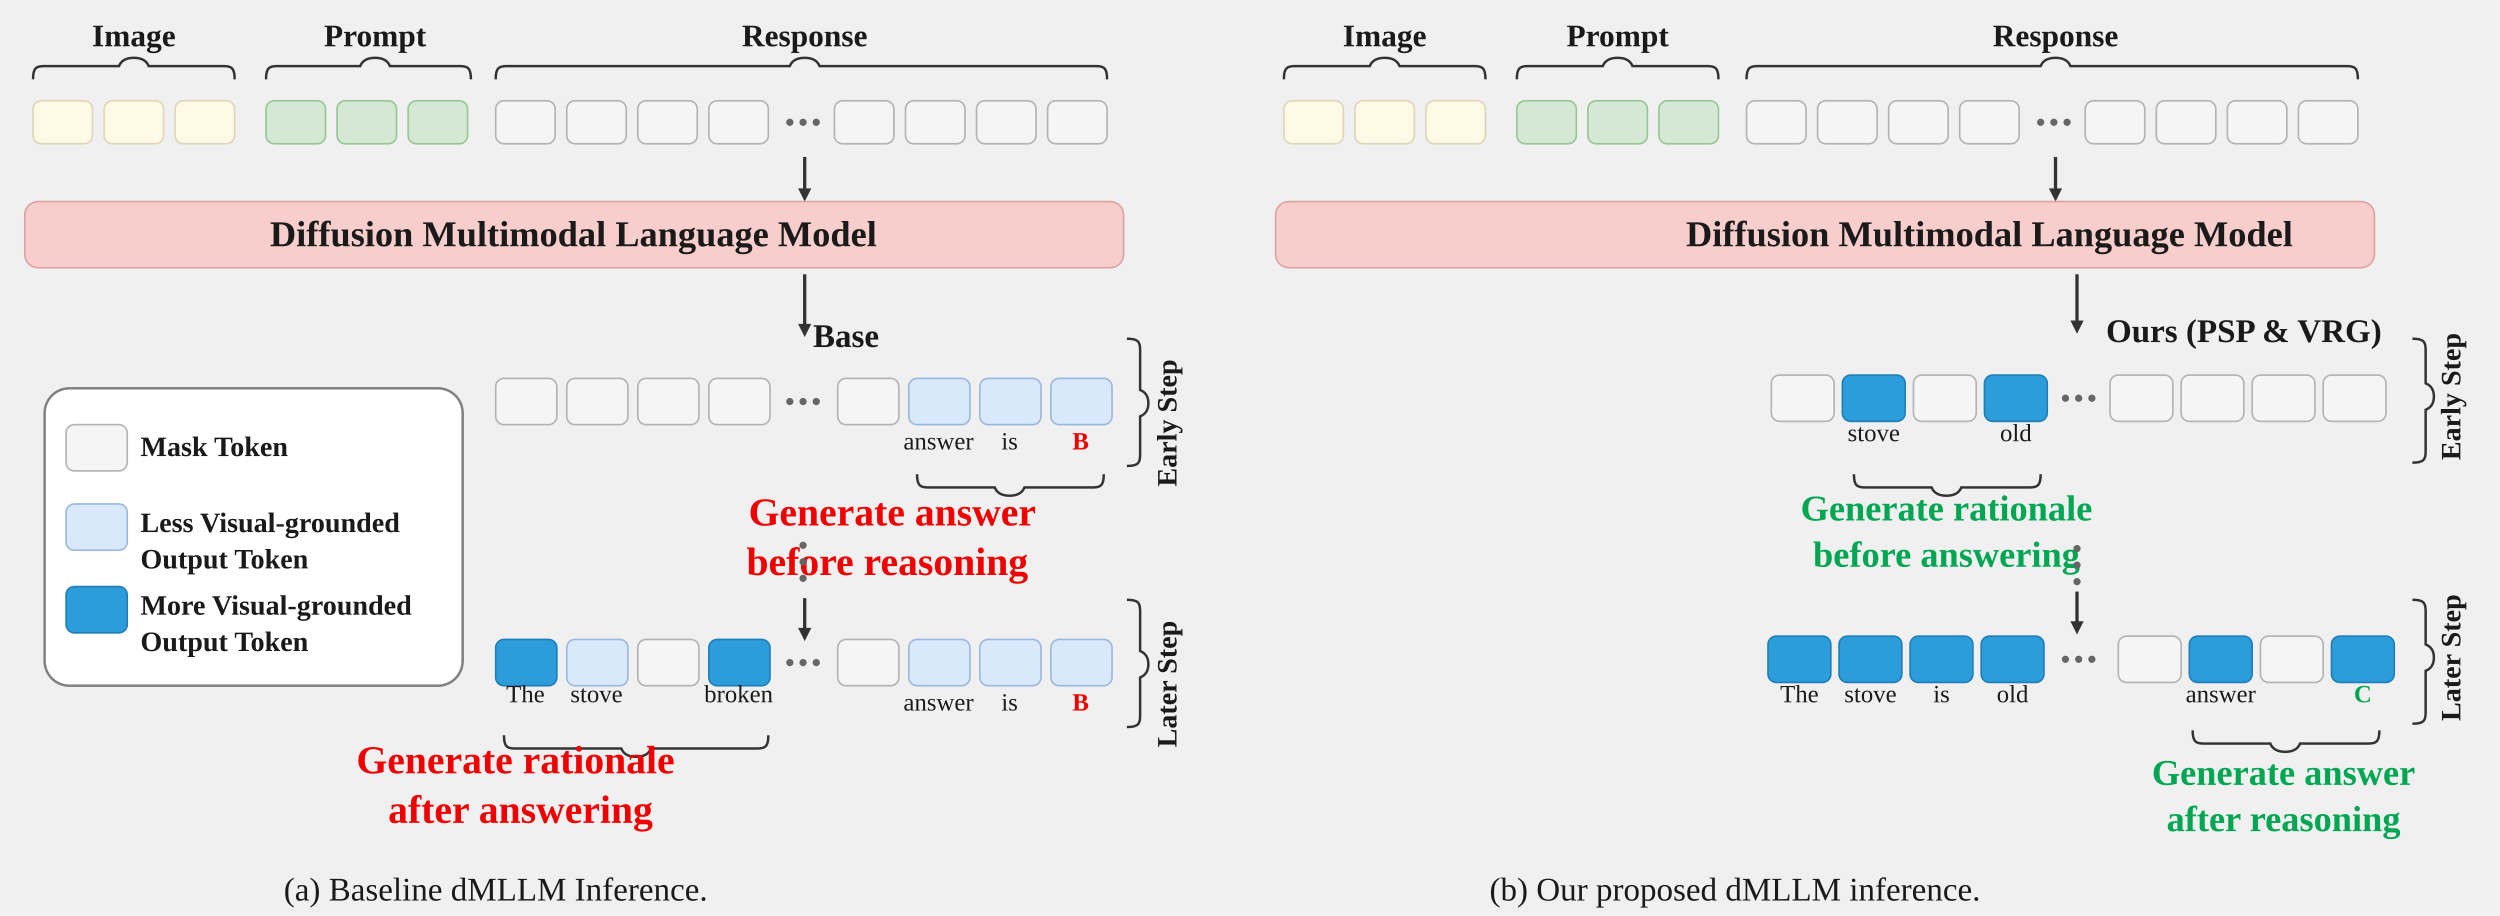
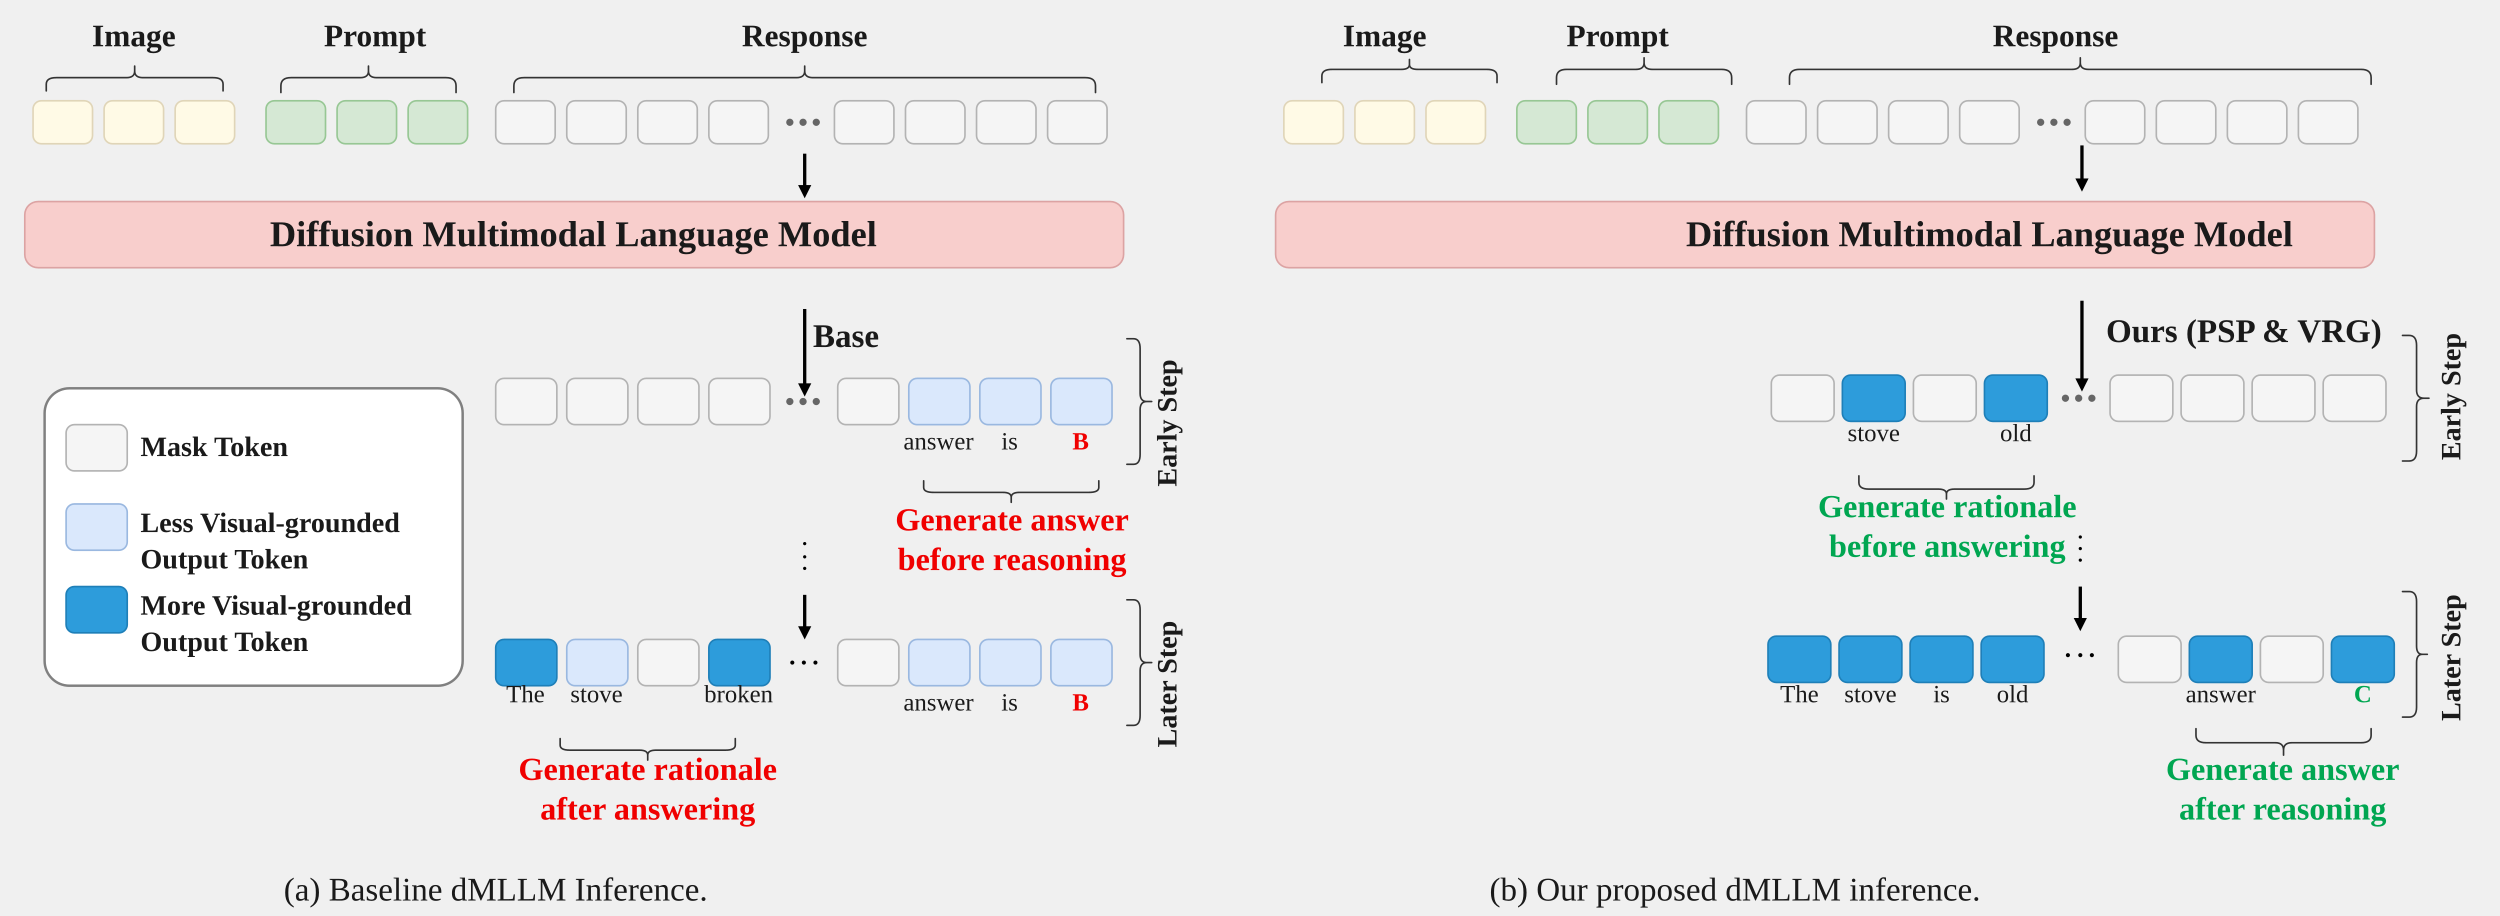
<svg xmlns="http://www.w3.org/2000/svg" width="1513" height="554" viewBox="0 0 1513 554">
  <defs>
    <marker id="arr-k" markerWidth="10" markerHeight="10" refX="5" refY="5" orient="auto" markerUnits="userSpaceOnUse">
-       <path d="M1,1 L9,5 L1,9 Z" fill="#333333" />
+       <path d="M1,1 L9,5 L1,9 Z" fill="#000000" />
    </marker>
  </defs>
  <text x="81" y="28" font-family="Times New Roman, serif" font-size="19" font-weight="700" fill="#1a1a1a" text-anchor="middle">Image</text>
  <text x="227" y="28" font-family="Times New Roman, serif" font-size="19" font-weight="700" fill="#1a1a1a" text-anchor="middle">Prompt</text>
  <text x="487" y="28" font-family="Times New Roman, serif" font-size="19" font-weight="700" fill="#1a1a1a" text-anchor="middle">Response</text>
-   <path d="M 20 48 c 0 -7 2 -8 7 -8 L 72 40 q 2 -5 9 -5 q 7 0 9 5 L 135 40 c 5 0 7 1 7 8" fill="none" stroke="#333333" stroke-width="1.5" />
-   <path d="M 161 48 c 0 -7 2 -8 7 -8 L 218 40 q 2 -5 9 -5 q 7 0 9 5 L 278 40 c 5 0 7 1 7 8" fill="none" stroke="#333333" stroke-width="1.5" />
-   <path d="M 300 48 c 0 -7 2 -8 7 -8 L 478 40 q 2 -5 9 -5 q 7 0 9 5 L 663 40 c 5 0 7 1 7 8" fill="none" stroke="#333333" stroke-width="1.5" />
+   <path id="brace-top-left-image" d="M 28 55 L 28 51 C 28 48.333 30 47 34 47 L 76.5 47 C 79.833 47 81.5 45.667 81.5 43 L 81.5 40 M 81.5 40 L 81.5 43 C 81.5 45.667 83.167 47 86.5 47 L 129 47 C 133 47 135 48.333 135 51 L 135 55" fill="none" stroke="#333333" stroke-width="1" stroke-linecap="round" data-primitive-kind="brace" data-brace-orientation="over" data-brace-x="28" data-brace-y="55" data-brace-length="107" data-brace-depth="15" data-brace-cusp-offset="53.5" data-brace-terminal="4" data-brace-shoulder="8" data-brace-outer-radius="6" data-brace-cusp-radius="5" data-brace-cusp-neck="12" />
+   <path id="brace-top-left-prompt" d="M 170 56 L 170 52 C 170 48.667 172 47 176 47 L 218 47 C 221.333 47 223 45.667 223 43 L 223 40 M 223 40 L 223 43 C 223 45.667 224.667 47 228 47 L 270 47 C 274 47 276 48.667 276 52 L 276 56" fill="none" stroke="#333333" stroke-width="1" stroke-linecap="round" data-primitive-kind="brace" data-brace-orientation="over" data-brace-x="170" data-brace-y="56" data-brace-length="106" data-brace-depth="16" data-brace-cusp-offset="53" data-brace-terminal="4" data-brace-shoulder="9" data-brace-outer-radius="6" data-brace-cusp-radius="5" data-brace-cusp-neck="13" />
+   <path id="brace-top-left-response" d="M 311 56 L 311 52 C 311 48.667 313 47 317 47 L 482 47 C 485.333 47 487 45.667 487 43 L 487 40 M 487 40 L 487 43 C 487 45.667 488.667 47 492 47 L 657 47 C 661 47 663 48.667 663 52 L 663 56" fill="none" stroke="#333333" stroke-width="1" stroke-linecap="round" data-primitive-kind="brace" data-brace-orientation="over" data-brace-x="311" data-brace-y="56" data-brace-length="352" data-brace-depth="16" data-brace-cusp-offset="176" data-brace-terminal="4" data-brace-shoulder="9" data-brace-outer-radius="6" data-brace-cusp-radius="5" data-brace-cusp-neck="13" />
  <rect x="20" y="61" width="36" height="26" rx="5" fill="#FFFAE6" stroke="#E0D5B8" />
  <rect x="63" y="61" width="36" height="26" rx="5" fill="#FFFAE6" stroke="#E0D5B8" />
  <rect x="106" y="61" width="36" height="26" rx="5" fill="#FFFAE6" stroke="#E0D5B8" />
  <rect x="161" y="61" width="36" height="26" rx="5" fill="#D5E8D4" stroke="#97C794" />
  <rect x="204" y="61" width="36" height="26" rx="5" fill="#D5E8D4" stroke="#97C794" />
  <rect x="247" y="61" width="36" height="26" rx="5" fill="#D5E8D4" stroke="#97C794" />
  <rect x="300" y="61" width="36" height="26" rx="5" fill="#F5F5F5" stroke="#B3B3B3" />
  <rect x="343" y="61" width="36" height="26" rx="5" fill="#F5F5F5" stroke="#B3B3B3" />
  <rect x="386" y="61" width="36" height="26" rx="5" fill="#F5F5F5" stroke="#B3B3B3" />
  <rect x="429" y="61" width="36" height="26" rx="5" fill="#F5F5F5" stroke="#B3B3B3" />
  <circle cx="478" cy="74" r="2.2" fill="#666666" />
  <circle cx="486" cy="74" r="2.2" fill="#666666" />
  <circle cx="494" cy="74" r="2.2" fill="#666666" />
  <rect x="505" y="61" width="36" height="26" rx="5" fill="#F5F5F5" stroke="#B3B3B3" />
  <rect x="548" y="61" width="36" height="26" rx="5" fill="#F5F5F5" stroke="#B3B3B3" />
  <rect x="591" y="61" width="36" height="26" rx="5" fill="#F5F5F5" stroke="#B3B3B3" />
  <rect x="634" y="61" width="36" height="26" rx="5" fill="#F5F5F5" stroke="#B3B3B3" />
-   <line x1="487" y1="95" x2="487" y2="118" stroke="#333333" stroke-width="2" marker-end="url(#arr-k)" />
+   <line id="arrow-left-input-to-model" x1="487" y1="93" x2="487" y2="116" stroke="#000000" stroke-width="2" marker-end="url(#arr-k)" />
  <rect x="15" y="122" width="665" height="40" rx="8" fill="#F8CECC" stroke="#DCA3A3" />
  <text x="347" y="149" font-family="Times New Roman, serif" font-size="22" font-weight="700" fill="#1a1a1a" text-anchor="middle">Diffusion Multimodal Language Model</text>
-   <line x1="487" y1="166" x2="487" y2="200" stroke="#333333" stroke-width="2" marker-end="url(#arr-k)" />
+   <line id="arrow-left-model-to-early-step" x1="487" y1="187" x2="487" y2="236" stroke="#000000" stroke-width="2" marker-end="url(#arr-k)" />
  <text x="512" y="210" font-family="Times New Roman, serif" font-size="20" font-weight="700" fill="#1a1a1a" text-anchor="middle">Base</text>
  <rect x="300" y="229" width="37" height="28" rx="5" fill="#F5F5F5" stroke="#B3B3B3" />
  <rect x="343" y="229" width="37" height="28" rx="5" fill="#F5F5F5" stroke="#B3B3B3" />
  <rect x="386" y="229" width="37" height="28" rx="5" fill="#F5F5F5" stroke="#B3B3B3" />
  <rect x="429" y="229" width="37" height="28" rx="5" fill="#F5F5F5" stroke="#B3B3B3" />
  <circle cx="478" cy="243" r="2.2" fill="#666666" />
  <circle cx="486" cy="243" r="2.2" fill="#666666" />
  <circle cx="494" cy="243" r="2.2" fill="#666666" />
  <rect x="507" y="229" width="37" height="28" rx="5" fill="#F5F5F5" stroke="#B3B3B3" />
  <rect x="550" y="229" width="37" height="28" rx="5" fill="#DAE8FC" stroke="#9AB8E0" />
  <rect x="593" y="229" width="37" height="28" rx="5" fill="#DAE8FC" stroke="#9AB8E0" />
  <rect x="636" y="229" width="37" height="28" rx="5" fill="#DAE8FC" stroke="#9AB8E0" />
  <text x="568" y="272" font-family="Times New Roman, serif" font-size="15" fill="#1a1a1a" text-anchor="middle">answer</text>
  <text x="611" y="272" font-family="Times New Roman, serif" font-size="15" fill="#1a1a1a" text-anchor="middle">is</text>
  <text x="654" y="272" font-family="Times New Roman, serif" font-size="15" font-weight="700" fill="#F00000" text-anchor="middle">B</text>
-   <path d="M 555 287 c 0 7 2 8 7 8 L 602 295 q 2 5 9 5 q 7 0 9 -5 L 661 295 c 5 0 7 -1 7 -8" fill="none" stroke="#333333" stroke-width="1.5" />
-   <text x="712" y="256" font-family="Times New Roman, serif" font-size="17" font-weight="700" fill="#1a1a1a" text-anchor="middle" transform="rotate(270 712 256)">Early Step</text>
-   <path d="M 682 205 c 7 0 8 2 8 7 L 690 236 q 5 2 5 8 q 0 6 -5 8 L 690 275 c 0 5 -1 7 -8 7" fill="none" stroke="#333333" stroke-width="1.5" />
-   <text x="540" y="318" font-family="Times New Roman, serif" font-size="24" font-weight="700" fill="#F00000" text-anchor="middle">Generate answer</text>
-   <text x="537" y="348" font-family="Times New Roman, serif" font-size="24" font-weight="700" fill="#F00000" text-anchor="middle">before reasoning</text>
-   <circle cx="486" cy="330" r="2.2" fill="#666666" />
-   <circle cx="486" cy="340" r="2.2" fill="#666666" />
-   <circle cx="486" cy="350" r="2.2" fill="#666666" />
-   <line x1="487" y1="362" x2="487" y2="384" stroke="#333333" stroke-width="2" marker-end="url(#arr-k)" />
+   <path id="brace-left-early-answer-under" d="M 559 291 L 559 295 C 559 297 561 298 565 298 L 607 298 C 610.333 298 612 299 612 301 L 612 304 M 612 304 L 612 301 C 612 299 613.667 298 617 298 L 659 298 C 663 298 665 297 665 295 L 665 291" fill="none" stroke="#333333" stroke-width="1" stroke-linecap="round" data-primitive-kind="brace" data-brace-orientation="under" data-brace-x="559" data-brace-y="291" data-brace-length="106" data-brace-depth="13" data-brace-cusp-offset="53" data-brace-terminal="4" data-brace-shoulder="7" data-brace-outer-radius="6" data-brace-cusp-radius="5" data-brace-cusp-neck="10" />
+   <text x="712" y="256" font-family="Times New Roman, serif" font-size="17" font-weight="700" fill="#1a1a1a" text-anchor="middle" transform="rotate(270 712 256)" data-text-box-height="84">Early Step</text>
+   <path id="brace-left-early-step-side" d="M 682 205 L 686 205 C 688.667 205 690 207 690 211 L 690 238 C 690 241.333 691.333 243 694 243 L 697 243 M 697 243 L 694 243 C 691.333 243 690 244.667 690 248 L 690 275 C 690 279 688.667 281 686 281 L 682 281" fill="none" stroke="#333333" stroke-width="1" stroke-linecap="round" data-primitive-kind="brace" data-brace-orientation="right" data-brace-x="682" data-brace-y="205" data-brace-length="76" data-brace-depth="15" data-brace-cusp-offset="38" data-brace-terminal="4" data-brace-shoulder="8" data-brace-outer-radius="6" data-brace-cusp-radius="5" data-brace-cusp-neck="12" />
+   <text id="caption-left-early-line1" x="612.5" y="321" font-family="Times New Roman, serif" font-size="19.5" font-weight="700" fill="#F00000" text-anchor="middle" data-role="caption" data-caption-group="caption-left-early" data-clearance-targets="brace-left-early-answer-under,ellipsis-left-transition-dot-1,ellipsis-left-transition-dot-2,ellipsis-left-transition-dot-3,arrow-left-to-later-step">Generate answer</text>
+   <text id="caption-left-early-line2" x="612.5" y="345" font-family="Times New Roman, serif" font-size="19.5" font-weight="700" fill="#F00000" text-anchor="middle" data-role="caption" data-caption-group="caption-left-early" data-clearance-targets="brace-left-early-answer-under,ellipsis-left-transition-dot-1,ellipsis-left-transition-dot-2,ellipsis-left-transition-dot-3,arrow-left-to-later-step">before reasoning</text>
+   <circle id="ellipsis-left-transition-dot-1" cx="487" cy="329" r="1" fill="#000000" />
+   <circle id="ellipsis-left-transition-dot-2" cx="487" cy="337" r="1" fill="#000000" />
+   <circle id="ellipsis-left-transition-dot-3" cx="487" cy="344" r="1" fill="#000000" />
+   <line id="arrow-left-to-later-step" x1="487" y1="360" x2="487" y2="383" stroke="#000000" stroke-width="2" marker-end="url(#arr-k)" />
  <rect x="300" y="387" width="37" height="28" rx="5" fill="#2D9CDB" stroke="#1E7FB8" />
  <rect x="343" y="387" width="37" height="28" rx="5" fill="#DAE8FC" stroke="#9AB8E0" />
  <rect x="386" y="387" width="37" height="28" rx="5" fill="#F5F5F5" stroke="#B3B3B3" />
  <rect x="429" y="387" width="37" height="28" rx="5" fill="#2D9CDB" stroke="#1E7FB8" />
-   <circle cx="478" cy="401" r="2.2" fill="#666666" />
-   <circle cx="486" cy="401" r="2.2" fill="#666666" />
-   <circle cx="494" cy="401" r="2.2" fill="#666666" />
+   <circle id="ellipsis-left-later-row-dot-1" cx="479.5" cy="401" r="1.25" fill="#000000" />
+   <circle id="ellipsis-left-later-row-dot-2" cx="486.5" cy="401" r="1.25" fill="#000000" />
+   <circle id="ellipsis-left-later-row-dot-3" cx="493.5" cy="401" r="1.25" fill="#000000" />
  <rect x="507" y="387" width="37" height="28" rx="5" fill="#F5F5F5" stroke="#B3B3B3" />
  <rect x="550" y="387" width="37" height="28" rx="5" fill="#DAE8FC" stroke="#9AB8E0" />
  <rect x="593" y="387" width="37" height="28" rx="5" fill="#DAE8FC" stroke="#9AB8E0" />
  <rect x="636" y="387" width="37" height="28" rx="5" fill="#DAE8FC" stroke="#9AB8E0" />
  <text x="318" y="425" font-family="Times New Roman, serif" font-size="15" fill="#1a1a1a" text-anchor="middle">The</text>
  <text x="361" y="425" font-family="Times New Roman, serif" font-size="15" fill="#1a1a1a" text-anchor="middle">stove</text>
  <text x="447" y="425" font-family="Times New Roman, serif" font-size="15" fill="#1a1a1a" text-anchor="middle">broken</text>
  <text x="568" y="430" font-family="Times New Roman, serif" font-size="15" fill="#1a1a1a" text-anchor="middle">answer</text>
  <text x="611" y="430" font-family="Times New Roman, serif" font-size="15" fill="#1a1a1a" text-anchor="middle">is</text>
  <text x="654" y="430" font-family="Times New Roman, serif" font-size="15" font-weight="700" fill="#F00000" text-anchor="middle">B</text>
-   <path d="M 305 445 c 0 7 2 8 7 8 L 376 453 q 2 5 9 5 q 7 0 9 -5 L 458 453 c 5 0 7 -1 7 -8" fill="none" stroke="#333333" stroke-width="1.5" />
-   <text x="712" y="414" font-family="Times New Roman, serif" font-size="17" font-weight="700" fill="#1a1a1a" text-anchor="middle" transform="rotate(270 712 414)">Later Step</text>
-   <path d="M 682 363 c 7 0 8 2 8 7 L 690 394 q 5 2 5 8 q 0 6 -5 8 L 690 433 c 0 5 -1 7 -8 7" fill="none" stroke="#333333" stroke-width="1.5" />
-   <text x="312" y="468" font-family="Times New Roman, serif" font-size="24" font-weight="700" fill="#F00000" text-anchor="middle">Generate rationale</text>
-   <text x="315" y="498" font-family="Times New Roman, serif" font-size="24" font-weight="700" fill="#F00000" text-anchor="middle">after answering</text>
+   <path id="brace-left-later-rationale-under" d="M 339 447 L 339 451 C 339 453 341 454 345 454 L 387 454 C 390.333 454 392 455 392 457 L 392 460 M 392 460 L 392 457 C 392 455 393.667 454 397 454 L 439 454 C 443 454 445 453 445 451 L 445 447" fill="none" stroke="#333333" stroke-width="1" stroke-linecap="round" data-primitive-kind="brace" data-brace-orientation="under" data-brace-x="339" data-brace-y="447" data-brace-length="106" data-brace-depth="13" data-brace-cusp-offset="53" data-brace-terminal="4" data-brace-shoulder="7" data-brace-outer-radius="6" data-brace-cusp-radius="5" data-brace-cusp-neck="10" />
+   <text x="712" y="414" font-family="Times New Roman, serif" font-size="17" font-weight="700" fill="#1a1a1a" text-anchor="middle" transform="rotate(270 712 414)" data-text-box-height="84">Later Step</text>
+   <path id="brace-left-later-step-side" d="M 682 363 L 686 363 C 688.667 363 690 365 690 369 L 690 396 C 690 399.333 691.333 401 694 401 L 697 401 M 697 401 L 694 401 C 691.333 401 690 402.667 690 406 L 690 433 C 690 437 688.667 439 686 439 L 682 439" fill="none" stroke="#333333" stroke-width="1" stroke-linecap="round" data-primitive-kind="brace" data-brace-orientation="right" data-brace-x="682" data-brace-y="363" data-brace-length="76" data-brace-depth="15" data-brace-cusp-offset="38" data-brace-terminal="4" data-brace-shoulder="8" data-brace-outer-radius="6" data-brace-cusp-radius="5" data-brace-cusp-neck="12" />
+   <text id="caption-left-later-line1" x="392" y="472" font-family="Times New Roman, serif" font-size="19.5" font-weight="700" fill="#F00000" text-anchor="middle" data-role="caption" data-caption-group="caption-left-later" data-clearance-targets="brace-left-later-rationale-under,ellipsis-left-later-row-dot-1,ellipsis-left-later-row-dot-2,ellipsis-left-later-row-dot-3,arrow-left-to-later-step">Generate rationale</text>
+   <text id="caption-left-later-line2" x="392" y="496" font-family="Times New Roman, serif" font-size="19.5" font-weight="700" fill="#F00000" text-anchor="middle" data-role="caption" data-caption-group="caption-left-later" data-clearance-targets="brace-left-later-rationale-under,ellipsis-left-later-row-dot-1,ellipsis-left-later-row-dot-2,ellipsis-left-later-row-dot-3,arrow-left-to-later-step">after answering</text>
  <rect x="27" y="235" width="253" height="180" rx="15" fill="#FFFFFF" stroke="#808080" stroke-width="1.5" />
  <rect x="40" y="257" width="37" height="28" rx="5" fill="#F5F5F5" stroke="#B3B3B3" />
  <text x="85" y="276" font-family="Times New Roman, serif" font-size="17" font-weight="700" fill="#1a1a1a">Mask Token</text>
  <rect x="40" y="305" width="37" height="28" rx="5" fill="#DAE8FC" stroke="#9AB8E0" />
  <text x="85" y="322" font-family="Times New Roman, serif" font-size="17" font-weight="700" fill="#1a1a1a">Less Visual-grounded</text>
  <text x="85" y="344" font-family="Times New Roman, serif" font-size="17" font-weight="700" fill="#1a1a1a">Output Token</text>
  <rect x="40" y="355" width="37" height="28" rx="5" fill="#2D9CDB" stroke="#1E7FB8" />
  <text x="85" y="372" font-family="Times New Roman, serif" font-size="17" font-weight="700" fill="#1a1a1a">More Visual-grounded</text>
  <text x="85" y="394" font-family="Times New Roman, serif" font-size="17" font-weight="700" fill="#1a1a1a">Output Token</text>
  <text x="300" y="545" font-family="Times New Roman, serif" font-size="20" fill="#1a1a1a" text-anchor="middle">(a) Baseline dMLLM Inference.</text>
  <text x="838" y="28" font-family="Times New Roman, serif" font-size="19" font-weight="700" fill="#1a1a1a" text-anchor="middle">Image</text>
  <text x="979" y="28" font-family="Times New Roman, serif" font-size="19" font-weight="700" fill="#1a1a1a" text-anchor="middle">Prompt</text>
  <text x="1244" y="28" font-family="Times New Roman, serif" font-size="19" font-weight="700" fill="#1a1a1a" text-anchor="middle">Response</text>
-   <path d="M 777 48 c 0 -7 2 -8 7 -8 L 829 40 q 2 -5 9 -5 q 7 0 9 5 L 892 40 c 5 0 7 1 7 8" fill="none" stroke="#333333" stroke-width="1.5" />
-   <path d="M 918 48 c 0 -7 2 -8 7 -8 L 970 40 q 2 -5 9 -5 q 7 0 9 5 L 1033 40 c 5 0 7 1 7 8" fill="none" stroke="#333333" stroke-width="1.5" />
-   <path d="M 1057 48 c 0 -7 2 -8 7 -8 L 1235 40 q 2 -5 9 -5 q 7 0 9 5 L 1420 40 c 5 0 7 1 7 8" fill="none" stroke="#333333" stroke-width="1.5" />
+   <path id="brace-top-right-image" d="M 800 50 L 800 46 C 800 43.333 802 42 806 42 L 848 42 C 851.333 42 853 41 853 39 L 853 36 M 853 36 L 853 39 C 853 41 854.667 42 858 42 L 900 42 C 904 42 906 43.333 906 46 L 906 50" fill="none" stroke="#333333" stroke-width="1" stroke-linecap="round" data-primitive-kind="brace" data-brace-orientation="over" data-brace-x="800" data-brace-y="50" data-brace-length="106" data-brace-depth="14" data-brace-cusp-offset="53" data-brace-terminal="4" data-brace-shoulder="8" data-brace-outer-radius="6" data-brace-cusp-radius="5" data-brace-cusp-neck="11" />
+   <path id="brace-top-right-prompt" d="M 942 51 L 942 47 C 942 43.667 944 42 948 42 L 990 42 C 993.333 42 995 40.667 995 38 L 995 35 M 995 35 L 995 38 C 995 40.667 996.667 42 1000 42 L 1042 42 C 1046 42 1048 43.667 1048 47 L 1048 51" fill="none" stroke="#333333" stroke-width="1" stroke-linecap="round" data-primitive-kind="brace" data-brace-orientation="over" data-brace-x="942" data-brace-y="51" data-brace-length="106" data-brace-depth="16" data-brace-cusp-offset="53" data-brace-terminal="4" data-brace-shoulder="9" data-brace-outer-radius="6" data-brace-cusp-radius="5" data-brace-cusp-neck="13" />
+   <path id="brace-top-right-response" d="M 1083 51 L 1083 47 C 1083 43.667 1085 42 1089 42 L 1254 42 C 1257.333 42 1259 40.667 1259 38 L 1259 35 M 1259 35 L 1259 38 C 1259 40.667 1260.667 42 1264 42 L 1429 42 C 1433 42 1435 43.667 1435 47 L 1435 51" fill="none" stroke="#333333" stroke-width="1" stroke-linecap="round" data-primitive-kind="brace" data-brace-orientation="over" data-brace-x="1083" data-brace-y="51" data-brace-length="352" data-brace-depth="16" data-brace-cusp-offset="176" data-brace-terminal="4" data-brace-shoulder="9" data-brace-outer-radius="6" data-brace-cusp-radius="5" data-brace-cusp-neck="13" />
  <rect x="777" y="61" width="36" height="26" rx="5" fill="#FFFAE6" stroke="#E0D5B8" />
  <rect x="820" y="61" width="36" height="26" rx="5" fill="#FFFAE6" stroke="#E0D5B8" />
  <rect x="863" y="61" width="36" height="26" rx="5" fill="#FFFAE6" stroke="#E0D5B8" />
  <rect x="918" y="61" width="36" height="26" rx="5" fill="#D5E8D4" stroke="#97C794" />
  <rect x="961" y="61" width="36" height="26" rx="5" fill="#D5E8D4" stroke="#97C794" />
  <rect x="1004" y="61" width="36" height="26" rx="5" fill="#D5E8D4" stroke="#97C794" />
  <rect x="1057" y="61" width="36" height="26" rx="5" fill="#F5F5F5" stroke="#B3B3B3" />
  <rect x="1100" y="61" width="36" height="26" rx="5" fill="#F5F5F5" stroke="#B3B3B3" />
  <rect x="1143" y="61" width="36" height="26" rx="5" fill="#F5F5F5" stroke="#B3B3B3" />
  <rect x="1186" y="61" width="36" height="26" rx="5" fill="#F5F5F5" stroke="#B3B3B3" />
  <circle cx="1235" cy="74" r="2.2" fill="#666666" />
  <circle cx="1243" cy="74" r="2.2" fill="#666666" />
  <circle cx="1251" cy="74" r="2.2" fill="#666666" />
  <rect x="1262" y="61" width="36" height="26" rx="5" fill="#F5F5F5" stroke="#B3B3B3" />
  <rect x="1305" y="61" width="36" height="26" rx="5" fill="#F5F5F5" stroke="#B3B3B3" />
  <rect x="1348" y="61" width="36" height="26" rx="5" fill="#F5F5F5" stroke="#B3B3B3" />
  <rect x="1391" y="61" width="36" height="26" rx="5" fill="#F5F5F5" stroke="#B3B3B3" />
-   <line x1="1244" y1="95" x2="1244" y2="118" stroke="#333333" stroke-width="2" marker-end="url(#arr-k)" />
+   <line id="arrow-right-input-to-model" x1="1260" y1="88" x2="1260" y2="112" stroke="#000000" stroke-width="2" marker-end="url(#arr-k)" />
  <rect x="772" y="122" width="665" height="40" rx="8" fill="#F8CECC" stroke="#DCA3A3" />
  <text x="1204" y="149" font-family="Times New Roman, serif" font-size="22" font-weight="700" fill="#1a1a1a" text-anchor="middle">Diffusion Multimodal Language Model</text>
-   <line x1="1257" y1="166" x2="1257" y2="198" stroke="#333333" stroke-width="2" marker-end="url(#arr-k)" />
+   <line id="arrow-right-model-to-early-step" x1="1260" y1="182" x2="1260" y2="233" stroke="#000000" stroke-width="2" marker-end="url(#arr-k)" />
  <text x="1358" y="207" font-family="Times New Roman, serif" font-size="20" font-weight="700" fill="#1a1a1a" text-anchor="middle">Ours (PSP &amp; VRG)</text>
  <rect x="1072" y="227" width="38" height="28" rx="5" fill="#F5F5F5" stroke="#B3B3B3" />
  <rect x="1115" y="227" width="38" height="28" rx="5" fill="#2D9CDB" stroke="#1E7FB8" />
  <rect x="1158" y="227" width="38" height="28" rx="5" fill="#F5F5F5" stroke="#B3B3B3" />
  <rect x="1201" y="227" width="38" height="28" rx="5" fill="#2D9CDB" stroke="#1E7FB8" />
  <circle cx="1250" cy="241" r="2.2" fill="#666666" />
  <circle cx="1258" cy="241" r="2.2" fill="#666666" />
  <circle cx="1266" cy="241" r="2.2" fill="#666666" />
  <rect x="1277" y="227" width="38" height="28" rx="5" fill="#F5F5F5" stroke="#B3B3B3" />
  <rect x="1320" y="227" width="38" height="28" rx="5" fill="#F5F5F5" stroke="#B3B3B3" />
  <rect x="1363" y="227" width="38" height="28" rx="5" fill="#F5F5F5" stroke="#B3B3B3" />
  <rect x="1406" y="227" width="38" height="28" rx="5" fill="#F5F5F5" stroke="#B3B3B3" />
  <text x="1134" y="267" font-family="Times New Roman, serif" font-size="15" fill="#1a1a1a" text-anchor="middle">stove</text>
  <text x="1220" y="267" font-family="Times New Roman, serif" font-size="15" fill="#1a1a1a" text-anchor="middle">old</text>
-   <path d="M 1122 287 c 0 7 2 8 7 8 L 1169 295 q 2 5 9 5 q 7 0 9 -5 L 1228 295 c 5 0 7 -1 7 -8" fill="none" stroke="#333333" stroke-width="1.5" />
-   <text x="1489" y="240" font-family="Times New Roman, serif" font-size="17" font-weight="700" fill="#1a1a1a" text-anchor="middle" transform="rotate(270 1489 240)">Early Step</text>
-   <path d="M 1460 205 c 7 0 8 2 8 7 L 1468 232 q 5 2 5 8 q 0 6 -5 8 L 1468 273 c 0 5 -1 7 -8 7" fill="none" stroke="#333333" stroke-width="1.5" />
-   <text x="1178" y="315" font-family="Times New Roman, serif" font-size="22" font-weight="700" fill="#00A651" text-anchor="middle">Generate rationale</text>
-   <text x="1178" y="343" font-family="Times New Roman, serif" font-size="22" font-weight="700" fill="#00A651" text-anchor="middle">before answering</text>
-   <circle cx="1257" cy="332" r="2.2" fill="#666666" />
-   <circle cx="1257" cy="342" r="2.2" fill="#666666" />
-   <circle cx="1257" cy="352" r="2.2" fill="#666666" />
-   <line x1="1257" y1="358" x2="1257" y2="380" stroke="#333333" stroke-width="2" marker-end="url(#arr-k)" />
+   <path id="brace-right-early-rationale-under" d="M 1125 288 L 1125 292 C 1125 294.667 1127 296 1131 296 L 1173 296 C 1176.333 296 1178 297 1178 299 L 1178 302 M 1178 302 L 1178 299 C 1178 297 1179.667 296 1183 296 L 1225 296 C 1229 296 1231 294.667 1231 292 L 1231 288" fill="none" stroke="#333333" stroke-width="1" stroke-linecap="round" data-primitive-kind="brace" data-brace-orientation="under" data-brace-x="1125" data-brace-y="288" data-brace-length="106" data-brace-depth="14" data-brace-cusp-offset="53" data-brace-terminal="4" data-brace-shoulder="8" data-brace-outer-radius="6" data-brace-cusp-radius="5" data-brace-cusp-neck="11" />
+   <text x="1489" y="240" font-family="Times New Roman, serif" font-size="17" font-weight="700" fill="#1a1a1a" text-anchor="middle" transform="rotate(270 1489 240)" data-text-box-height="84">Early Step</text>
+   <path id="brace-right-early-step-side" d="M 1454 203 L 1458 203 C 1461 203 1462.5 205 1462.5 209 L 1462.5 236 C 1462.5 239.333 1464 241 1467 241 L 1470 241 M 1470 241 L 1467 241 C 1464 241 1462.5 242.667 1462.5 246 L 1462.5 273 C 1462.5 277 1461 279 1458 279 L 1454 279" fill="none" stroke="#333333" stroke-width="1" stroke-linecap="round" data-primitive-kind="brace" data-brace-orientation="right" data-brace-x="1454" data-brace-y="203" data-brace-length="76" data-brace-depth="16" data-brace-cusp-offset="38" data-brace-terminal="4" data-brace-shoulder="8.5" data-brace-outer-radius="6" data-brace-cusp-radius="5" data-brace-cusp-neck="13" />
+   <text id="caption-right-early-line1" x="1178.5" y="313" font-family="Times New Roman, serif" font-size="19.5" font-weight="700" fill="#00A651" text-anchor="middle" data-role="caption" data-caption-group="caption-right-early" data-clearance-targets="brace-right-early-rationale-under,ellipsis-right-transition-dot-1,ellipsis-right-transition-dot-2,ellipsis-right-transition-dot-3,arrow-right-to-later-step">Generate rationale</text>
+   <text id="caption-right-early-line2" x="1178.5" y="337" font-family="Times New Roman, serif" font-size="19.5" font-weight="700" fill="#00A651" text-anchor="middle" data-role="caption" data-caption-group="caption-right-early" data-clearance-targets="brace-right-early-rationale-under,ellipsis-right-transition-dot-1,ellipsis-right-transition-dot-2,ellipsis-right-transition-dot-3,arrow-right-to-later-step">before answering</text>
+   <circle id="ellipsis-right-transition-dot-1" cx="1259" cy="325" r="1" fill="#000000" />
+   <circle id="ellipsis-right-transition-dot-2" cx="1259" cy="332" r="1" fill="#000000" />
+   <circle id="ellipsis-right-transition-dot-3" cx="1259" cy="339" r="1" fill="#000000" />
+   <line id="arrow-right-to-later-step" x1="1259" y1="355" x2="1259" y2="378" stroke="#000000" stroke-width="2" marker-end="url(#arr-k)" />
  <rect x="1070" y="385" width="38" height="28" rx="5" fill="#2D9CDB" stroke="#1E7FB8" />
  <rect x="1113" y="385" width="38" height="28" rx="5" fill="#2D9CDB" stroke="#1E7FB8" />
  <rect x="1156" y="385" width="38" height="28" rx="5" fill="#2D9CDB" stroke="#1E7FB8" />
  <rect x="1199" y="385" width="38" height="28" rx="5" fill="#2D9CDB" stroke="#1E7FB8" />
-   <circle cx="1250" cy="399" r="2.2" fill="#666666" />
-   <circle cx="1258" cy="399" r="2.2" fill="#666666" />
-   <circle cx="1266" cy="399" r="2.2" fill="#666666" />
+   <circle id="ellipsis-right-later-row-dot-1" cx="1251.5" cy="396.5" r="1.25" fill="#000000" />
+   <circle id="ellipsis-right-later-row-dot-2" cx="1259" cy="396.5" r="1.25" fill="#000000" />
+   <circle id="ellipsis-right-later-row-dot-3" cx="1266" cy="396.5" r="1.25" fill="#000000" />
  <rect x="1282" y="385" width="38" height="28" rx="5" fill="#F5F5F5" stroke="#B3B3B3" />
  <rect x="1325" y="385" width="38" height="28" rx="5" fill="#2D9CDB" stroke="#1E7FB8" />
  <rect x="1368" y="385" width="38" height="28" rx="5" fill="#F5F5F5" stroke="#B3B3B3" />
  <rect x="1411" y="385" width="38" height="28" rx="5" fill="#2D9CDB" stroke="#1E7FB8" />
  <text x="1089" y="425" font-family="Times New Roman, serif" font-size="15" fill="#1a1a1a" text-anchor="middle">The</text>
  <text x="1132" y="425" font-family="Times New Roman, serif" font-size="15" fill="#1a1a1a" text-anchor="middle">stove</text>
  <text x="1175" y="425" font-family="Times New Roman, serif" font-size="15" fill="#1a1a1a" text-anchor="middle">is</text>
  <text x="1218" y="425" font-family="Times New Roman, serif" font-size="15" fill="#1a1a1a" text-anchor="middle">old</text>
  <text x="1344" y="425" font-family="Times New Roman, serif" font-size="15" fill="#1a1a1a" text-anchor="middle">answer</text>
  <text x="1430" y="425" font-family="Times New Roman, serif" font-size="15" font-weight="700" fill="#00A651" text-anchor="middle">C</text>
-   <path d="M 1327 442 c 0 7 2 8 7 8 L 1374 450 q 2 5 9 5 q 7 0 9 -5 L 1433 450 c 5 0 7 -1 7 -8" fill="none" stroke="#333333" stroke-width="1.5" />
-   <text x="1489" y="398" font-family="Times New Roman, serif" font-size="17" font-weight="700" fill="#1a1a1a" text-anchor="middle" transform="rotate(270 1489 398)">Later Step</text>
-   <path d="M 1460 363 c 7 0 8 2 8 7 L 1468 390 q 5 2 5 8 q 0 6 -5 8 L 1468 431 c 0 5 -1 7 -8 7" fill="none" stroke="#333333" stroke-width="1.5" />
-   <text x="1382" y="475" font-family="Times New Roman, serif" font-size="22" font-weight="700" fill="#00A651" text-anchor="middle">Generate answer</text>
-   <text x="1382" y="503" font-family="Times New Roman, serif" font-size="22" font-weight="700" fill="#00A651" text-anchor="middle">after reasoning</text>
+   <path id="brace-right-later-answer-under" d="M 1329 441 L 1329 445 C 1329 448 1331 449.5 1335 449.5 L 1377 449.5 C 1380.333 449.5 1382 451 1382 454 L 1382 457 M 1382 457 L 1382 454 C 1382 451 1383.667 449.5 1387 449.5 L 1429 449.5 C 1433 449.5 1435 448 1435 445 L 1435 441" fill="none" stroke="#333333" stroke-width="1" stroke-linecap="round" data-primitive-kind="brace" data-brace-orientation="under" data-brace-x="1329" data-brace-y="441" data-brace-length="106" data-brace-depth="16" data-brace-cusp-offset="53" data-brace-terminal="4" data-brace-shoulder="8.5" data-brace-outer-radius="6" data-brace-cusp-radius="5" data-brace-cusp-neck="13" />
+   <text x="1489" y="398" font-family="Times New Roman, serif" font-size="17" font-weight="700" fill="#1a1a1a" text-anchor="middle" transform="rotate(270 1489 398)" data-text-box-height="84">Later Step</text>
+   <path id="brace-right-later-step-side" d="M 1454 358 L 1458 358 C 1461 358 1462.5 360 1462.5 364 L 1462.5 391 C 1462.5 394.333 1463.667 396 1466 396 L 1469 396 M 1469 396 L 1466 396 C 1463.667 396 1462.5 397.667 1462.5 401 L 1462.5 428 C 1462.5 432 1461 434 1458 434 L 1454 434" fill="none" stroke="#333333" stroke-width="1" stroke-linecap="round" data-primitive-kind="brace" data-brace-orientation="right" data-brace-x="1454" data-brace-y="358" data-brace-length="76" data-brace-depth="15" data-brace-cusp-offset="38" data-brace-terminal="4" data-brace-shoulder="8.5" data-brace-outer-radius="6" data-brace-cusp-radius="5" data-brace-cusp-neck="12" />
+   <text id="caption-right-later-line1" x="1381.5" y="472" font-family="Times New Roman, serif" font-size="19.5" font-weight="700" fill="#00A651" text-anchor="middle" data-role="caption" data-caption-group="caption-right-later" data-clearance-targets="brace-right-later-answer-under,ellipsis-right-later-row-dot-1,ellipsis-right-later-row-dot-2,ellipsis-right-later-row-dot-3,arrow-right-to-later-step">Generate answer</text>
+   <text id="caption-right-later-line2" x="1381.5" y="496" font-family="Times New Roman, serif" font-size="19.5" font-weight="700" fill="#00A651" text-anchor="middle" data-role="caption" data-caption-group="caption-right-later" data-clearance-targets="brace-right-later-answer-under,ellipsis-right-later-row-dot-1,ellipsis-right-later-row-dot-2,ellipsis-right-later-row-dot-3,arrow-right-to-later-step">after reasoning</text>
  <text x="1050" y="545" font-family="Times New Roman, serif" font-size="20" fill="#1a1a1a" text-anchor="middle">(b) Our proposed dMLLM inference.</text>
</svg>
